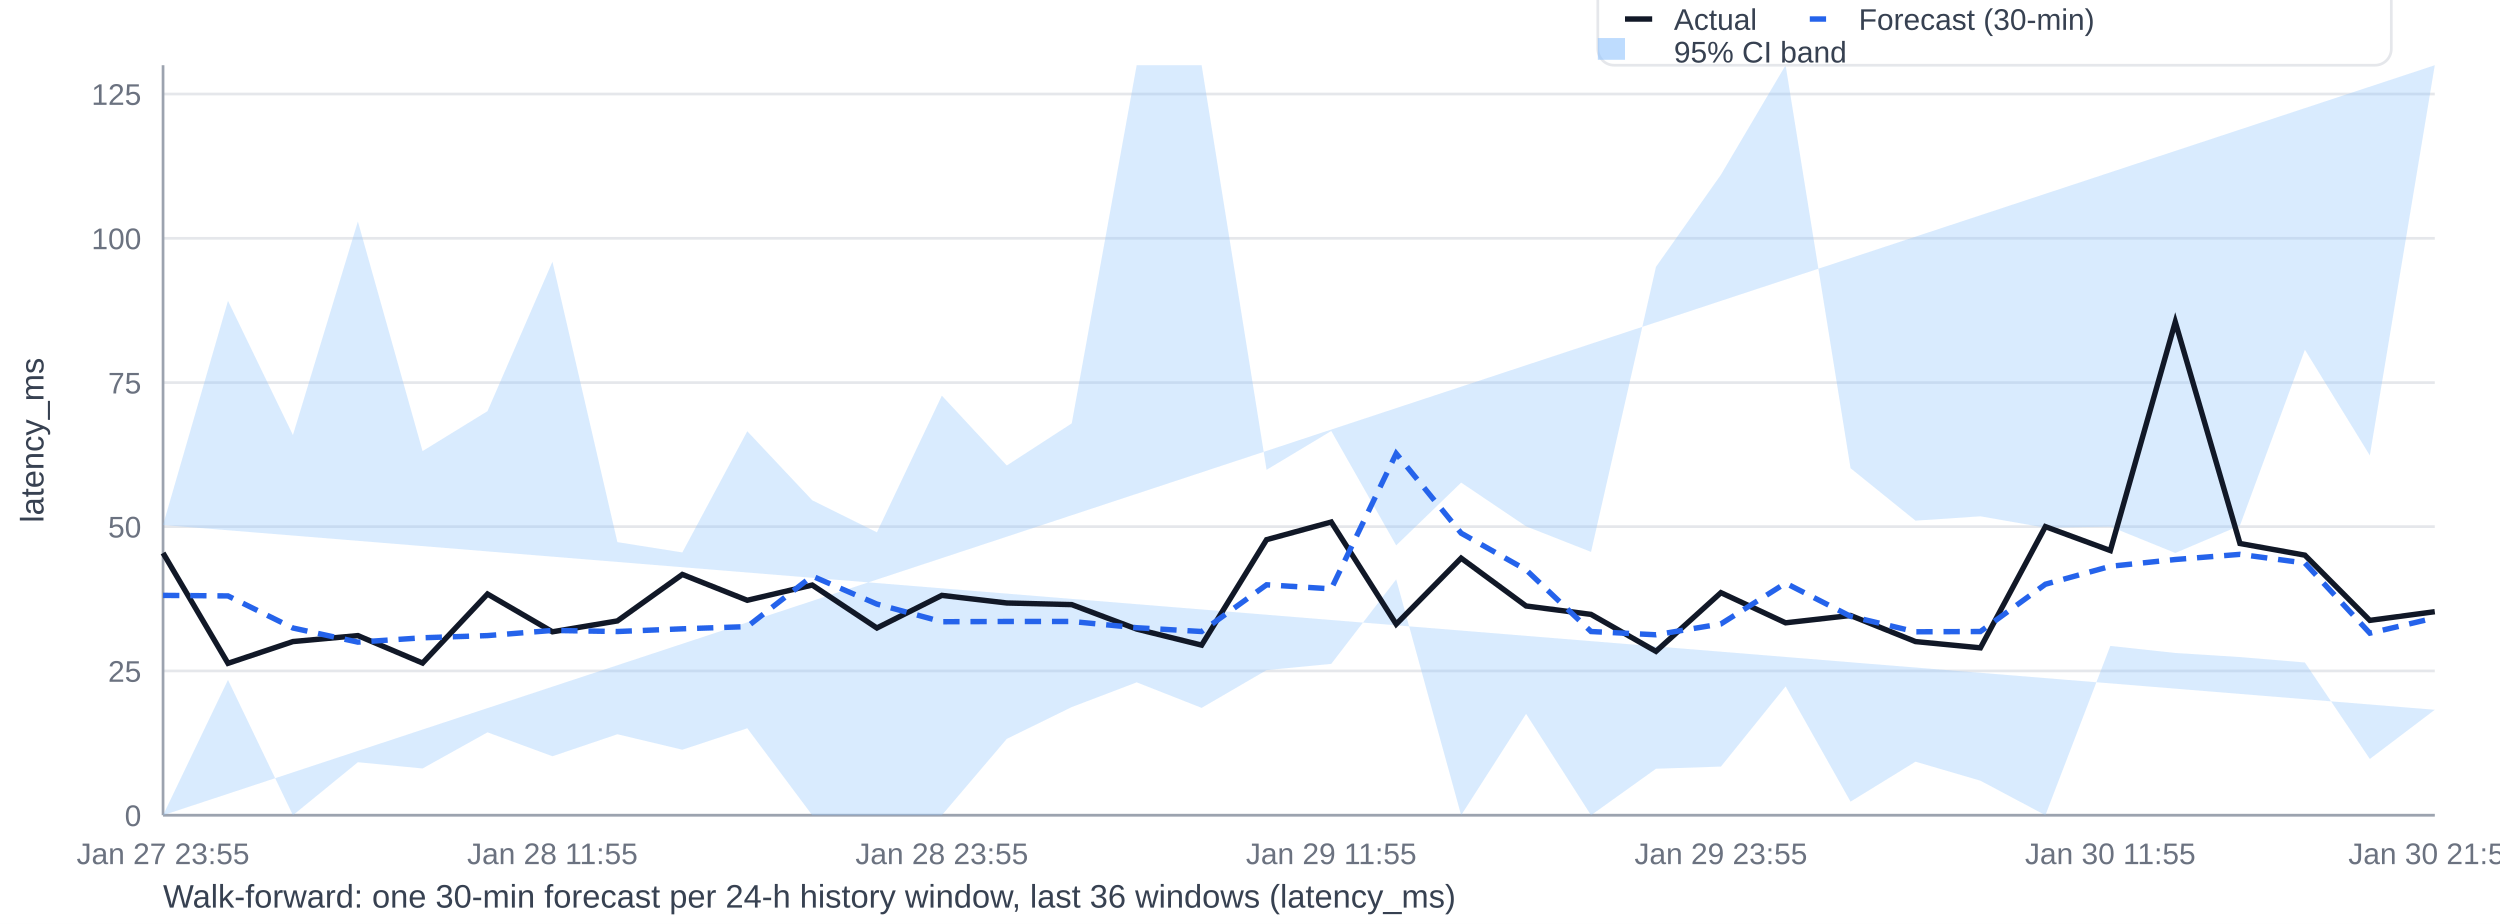
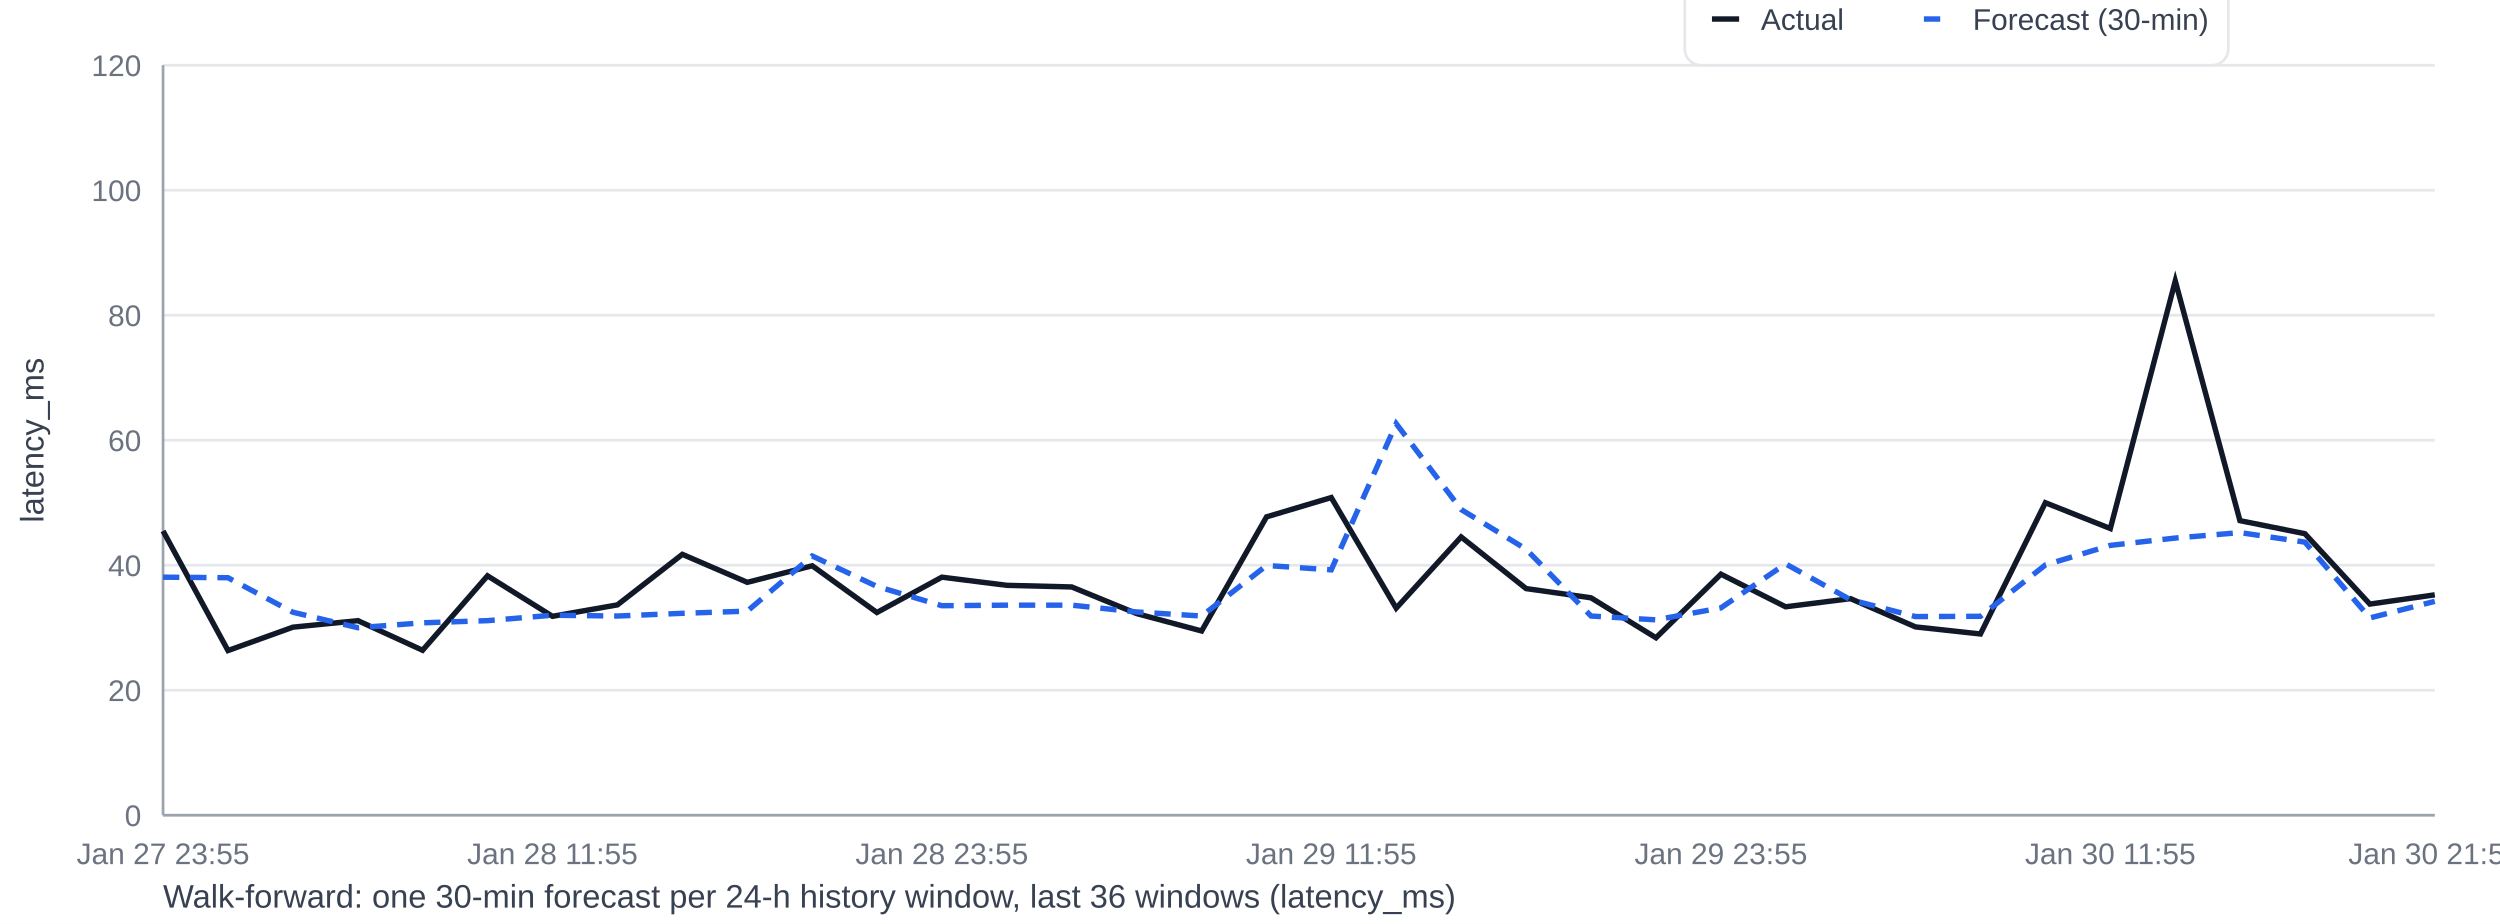
<svg xmlns="http://www.w3.org/2000/svg" width="920" height="340" viewBox="0 0 920 340" font-family="Segoe UI, Arial, sans-serif">
  <rect width="920" height="340" fill="#ffffff" />
  <g>
    <line x1="60" y1="300.0" x2="896" y2="300.0" stroke="#e5e7eb" stroke-width="1" />
    <text x="52" y="304.0" font-size="11" text-anchor="end" fill="#6b7280">0</text>
-     <line x1="60" y1="246.9" x2="896" y2="246.9" stroke="#e5e7eb" stroke-width="1" />
-     <text x="52" y="250.9" font-size="11" text-anchor="end" fill="#6b7280">25</text>
-     <line x1="60" y1="193.8" x2="896" y2="193.8" stroke="#e5e7eb" stroke-width="1" />
-     <text x="52" y="197.8" font-size="11" text-anchor="end" fill="#6b7280">50</text>
-     <line x1="60" y1="140.8" x2="896" y2="140.8" stroke="#e5e7eb" stroke-width="1" />
-     <text x="52" y="144.8" font-size="11" text-anchor="end" fill="#6b7280">75</text>
-     <line x1="60" y1="87.7" x2="896" y2="87.7" stroke="#e5e7eb" stroke-width="1" />
-     <text x="52" y="91.7" font-size="11" text-anchor="end" fill="#6b7280">100</text>
-     <line x1="60" y1="34.6" x2="896" y2="34.6" stroke="#e5e7eb" stroke-width="1" />
-     <text x="52" y="38.6" font-size="11" text-anchor="end" fill="#6b7280">125</text>
+     <line x1="60" y1="254.0" x2="896" y2="254.0" stroke="#e5e7eb" stroke-width="1" />
+     <text x="52" y="258.0" font-size="11" text-anchor="end" fill="#6b7280">20</text>
+     <line x1="60" y1="208.0" x2="896" y2="208.0" stroke="#e5e7eb" stroke-width="1" />
+     <text x="52" y="212.0" font-size="11" text-anchor="end" fill="#6b7280">40</text>
+     <line x1="60" y1="162.0" x2="896" y2="162.0" stroke="#e5e7eb" stroke-width="1" />
+     <text x="52" y="166.0" font-size="11" text-anchor="end" fill="#6b7280">60</text>
+     <line x1="60" y1="116.0" x2="896" y2="116.0" stroke="#e5e7eb" stroke-width="1" />
+     <text x="52" y="120.0" font-size="11" text-anchor="end" fill="#6b7280">80</text>
+     <line x1="60" y1="70.0" x2="896" y2="70.0" stroke="#e5e7eb" stroke-width="1" />
+     <text x="52" y="74.0" font-size="11" text-anchor="end" fill="#6b7280">100</text>
+     <line x1="60" y1="24.0" x2="896" y2="24.0" stroke="#e5e7eb" stroke-width="1" />
+     <text x="52" y="28.0" font-size="11" text-anchor="end" fill="#6b7280">120</text>
    <line x1="60" y1="24" x2="60" y2="300" stroke="#9ca3af" stroke-width="1" />
    <line x1="60" y1="300" x2="896" y2="300" stroke="#9ca3af" stroke-width="1" />
-     <polygon points="60.0,300.0 83.9,250.2 107.8,300.0 131.7,280.5 155.5,282.8 179.4,269.5 203.3,278.3 227.2,270.2 251.1,275.9 275.0,268.0 298.9,300.0 322.7,300.0 346.6,300.0 370.5,271.9 394.4,260.2 418.3,251.1 442.2,260.5 466.1,246.6 489.9,244.3 513.8,213.2 537.7,300.0 561.6,262.7 585.5,300.0 609.4,282.9 633.3,282.1 657.1,252.6 681.0,295.0 704.9,280.3 728.8,287.3 752.7,300.0 776.6,237.7 800.5,240.3 824.3,241.8 848.2,243.8 872.1,279.3 896.0,261.2 60.0,193.2 83.9,110.7 107.8,160.1 131.7,81.5 155.5,166.0 179.4,151.3 203.3,96.3 227.2,199.5 251.1,203.3 275.0,158.7 298.9,184.1 322.7,195.9 346.6,145.6 370.5,171.3 394.4,155.8 418.3,24.0 442.2,24.0 466.1,172.9 489.9,158.6 513.8,200.7 537.7,177.6 561.6,193.7 585.5,203.1 609.4,98.2 633.3,64.3 657.1,24.0 681.0,172.3 704.9,191.6 728.8,190.0 752.7,194.2 776.6,193.8 800.5,203.5 824.3,193.4 848.2,128.7 872.1,167.6 896.0,24.0" fill="#93c5fd" fill-opacity="0.35" stroke="none" />
-     <polyline points="60.0,203.5 83.9,244.1 107.8,236.1 131.7,233.9 155.5,244.0 179.4,218.6 203.3,232.5 227.2,228.5 251.1,211.4 275.0,220.9 298.9,215.3 322.7,231.1 346.6,219.1 370.5,221.9 394.4,222.5 418.3,231.5 442.2,237.4 466.1,198.6 489.9,192.1 513.8,229.7 537.7,205.4 561.6,223.0 585.5,226.1 609.4,239.7 633.3,218.1 657.1,229.2 681.0,226.5 704.9,236.1 728.8,238.4 752.7,193.8 776.6,202.6 800.5,118.5 824.3,200.0 848.2,204.3 872.1,228.3 896.0,225.1" fill="none" stroke="#111827" stroke-width="2" />
-     <polyline points="60.0,219.1 83.9,219.3 107.8,231.1 131.7,236.3 155.5,234.7 179.4,233.9 203.3,232.0 227.2,232.4 251.1,231.4 275.0,230.6 298.9,212.0 322.7,222.3 346.6,228.8 370.5,228.7 394.4,228.7 418.3,231.0 442.2,232.4 466.1,215.2 489.9,216.7 513.8,166.9 537.7,196.2 561.6,209.7 585.5,232.4 609.4,233.6 633.3,229.6 657.1,214.6 681.0,226.8 704.9,232.5 728.8,232.4 752.7,215.0 776.6,208.4 800.5,205.9 824.3,204.0 848.2,207.2 872.1,233.0 896.0,227.4" fill="none" stroke="#2563eb" stroke-width="2" stroke-dasharray="6 4" />
+     <polyline points="60.0,195.4 83.9,239.4 107.8,230.8 131.7,228.4 155.5,239.3 179.4,211.9 203.3,226.8 227.2,222.6 251.1,204.0 275.0,214.3 298.9,208.2 322.7,225.4 346.6,212.4 370.5,215.4 394.4,216.0 418.3,225.8 442.2,232.2 466.1,190.2 489.9,183.1 513.8,223.8 537.7,197.6 561.6,216.6 585.5,220.0 609.4,234.7 633.3,211.3 657.1,223.3 681.0,220.3 704.9,230.7 728.8,233.3 752.7,185.0 776.6,194.5 800.5,103.4 824.3,191.6 848.2,196.4 872.1,222.3 896.0,218.9" fill="none" stroke="#111827" stroke-width="2" />
+     <polyline points="60.0,212.4 83.9,212.6 107.8,225.3 131.7,231.0 155.5,229.2 179.4,228.4 203.3,226.4 227.2,226.7 251.1,225.7 275.0,224.9 298.9,204.6 322.7,215.8 346.6,222.9 370.5,222.7 394.4,222.7 418.3,225.2 442.2,226.7 466.1,208.1 489.9,209.7 513.8,155.9 537.7,187.5 561.6,202.1 585.5,226.7 609.4,228.1 633.3,223.7 657.1,207.5 681.0,220.7 704.9,226.9 728.8,226.8 752.7,207.9 776.6,200.7 800.5,198.0 824.3,196.0 848.2,199.5 872.1,227.4 896.0,221.3" fill="none" stroke="#2563eb" stroke-width="2" stroke-dasharray="6 4" />
    <text x="60.0" y="318" font-size="11" text-anchor="middle" fill="#6b7280">Jan 27 23:55</text>
    <text x="203.3" y="318" font-size="11" text-anchor="middle" fill="#6b7280">Jan 28 11:55</text>
    <text x="346.6" y="318" font-size="11" text-anchor="middle" fill="#6b7280">Jan 28 23:55</text>
    <text x="489.9" y="318" font-size="11" text-anchor="middle" fill="#6b7280">Jan 29 11:55</text>
    <text x="633.3" y="318" font-size="11" text-anchor="middle" fill="#6b7280">Jan 29 23:55</text>
    <text x="776.6" y="318" font-size="11" text-anchor="middle" fill="#6b7280">Jan 30 11:55</text>
    <text x="896.0" y="318" font-size="11" text-anchor="middle" fill="#6b7280">Jan 30 21:55</text>
  </g>
  <text x="60" y="334" font-size="12" fill="#374151">Walk-forward: one 30-min forecast per 24-h history window, last 36 windows (latency_ms)</text>
  <text x="16" y="162.0" font-size="12" fill="#374151" transform="rotate(-90 16 162.0)" text-anchor="middle">latency_ms</text>
-   <g transform="translate(888, 8)">
-     <rect x="-300" y="-18" width="292" height="34" rx="6" fill="#ffffff" stroke="#e5e7eb" />
-     <polyline points="-290,-1 -280,-1" fill="none" stroke="#111827" stroke-width="2" />
-     <text x="-272" y="3" font-size="11" fill="#374151">Actual</text>
-     <polyline points="-222,-1 -212,-1" fill="none" stroke="#2563eb" stroke-width="2" stroke-dasharray="6 4" />
-     <text x="-204" y="3" font-size="11" fill="#374151">Forecast (30-min)</text>
-     <rect x="-300" y="6" width="10" height="8" fill="#93c5fd" fill-opacity="0.6" />
-     <text x="-272" y="15" font-size="11" fill="#374151">95% CI band</text>
+   <g transform="translate(830, 8)">
+     <rect x="-210" y="-18" width="200" height="34" rx="6" fill="#ffffff" stroke="#e5e7eb" />
+     <polyline points="-200,-1 -190,-1" fill="none" stroke="#111827" stroke-width="2" />
+     <text x="-182" y="3" font-size="11" fill="#374151">Actual</text>
+     <polyline points="-122,-1 -112,-1" fill="none" stroke="#2563eb" stroke-width="2" stroke-dasharray="6 4" />
+     <text x="-104" y="3" font-size="11" fill="#374151">Forecast (30-min)</text>
  </g>
</svg>
